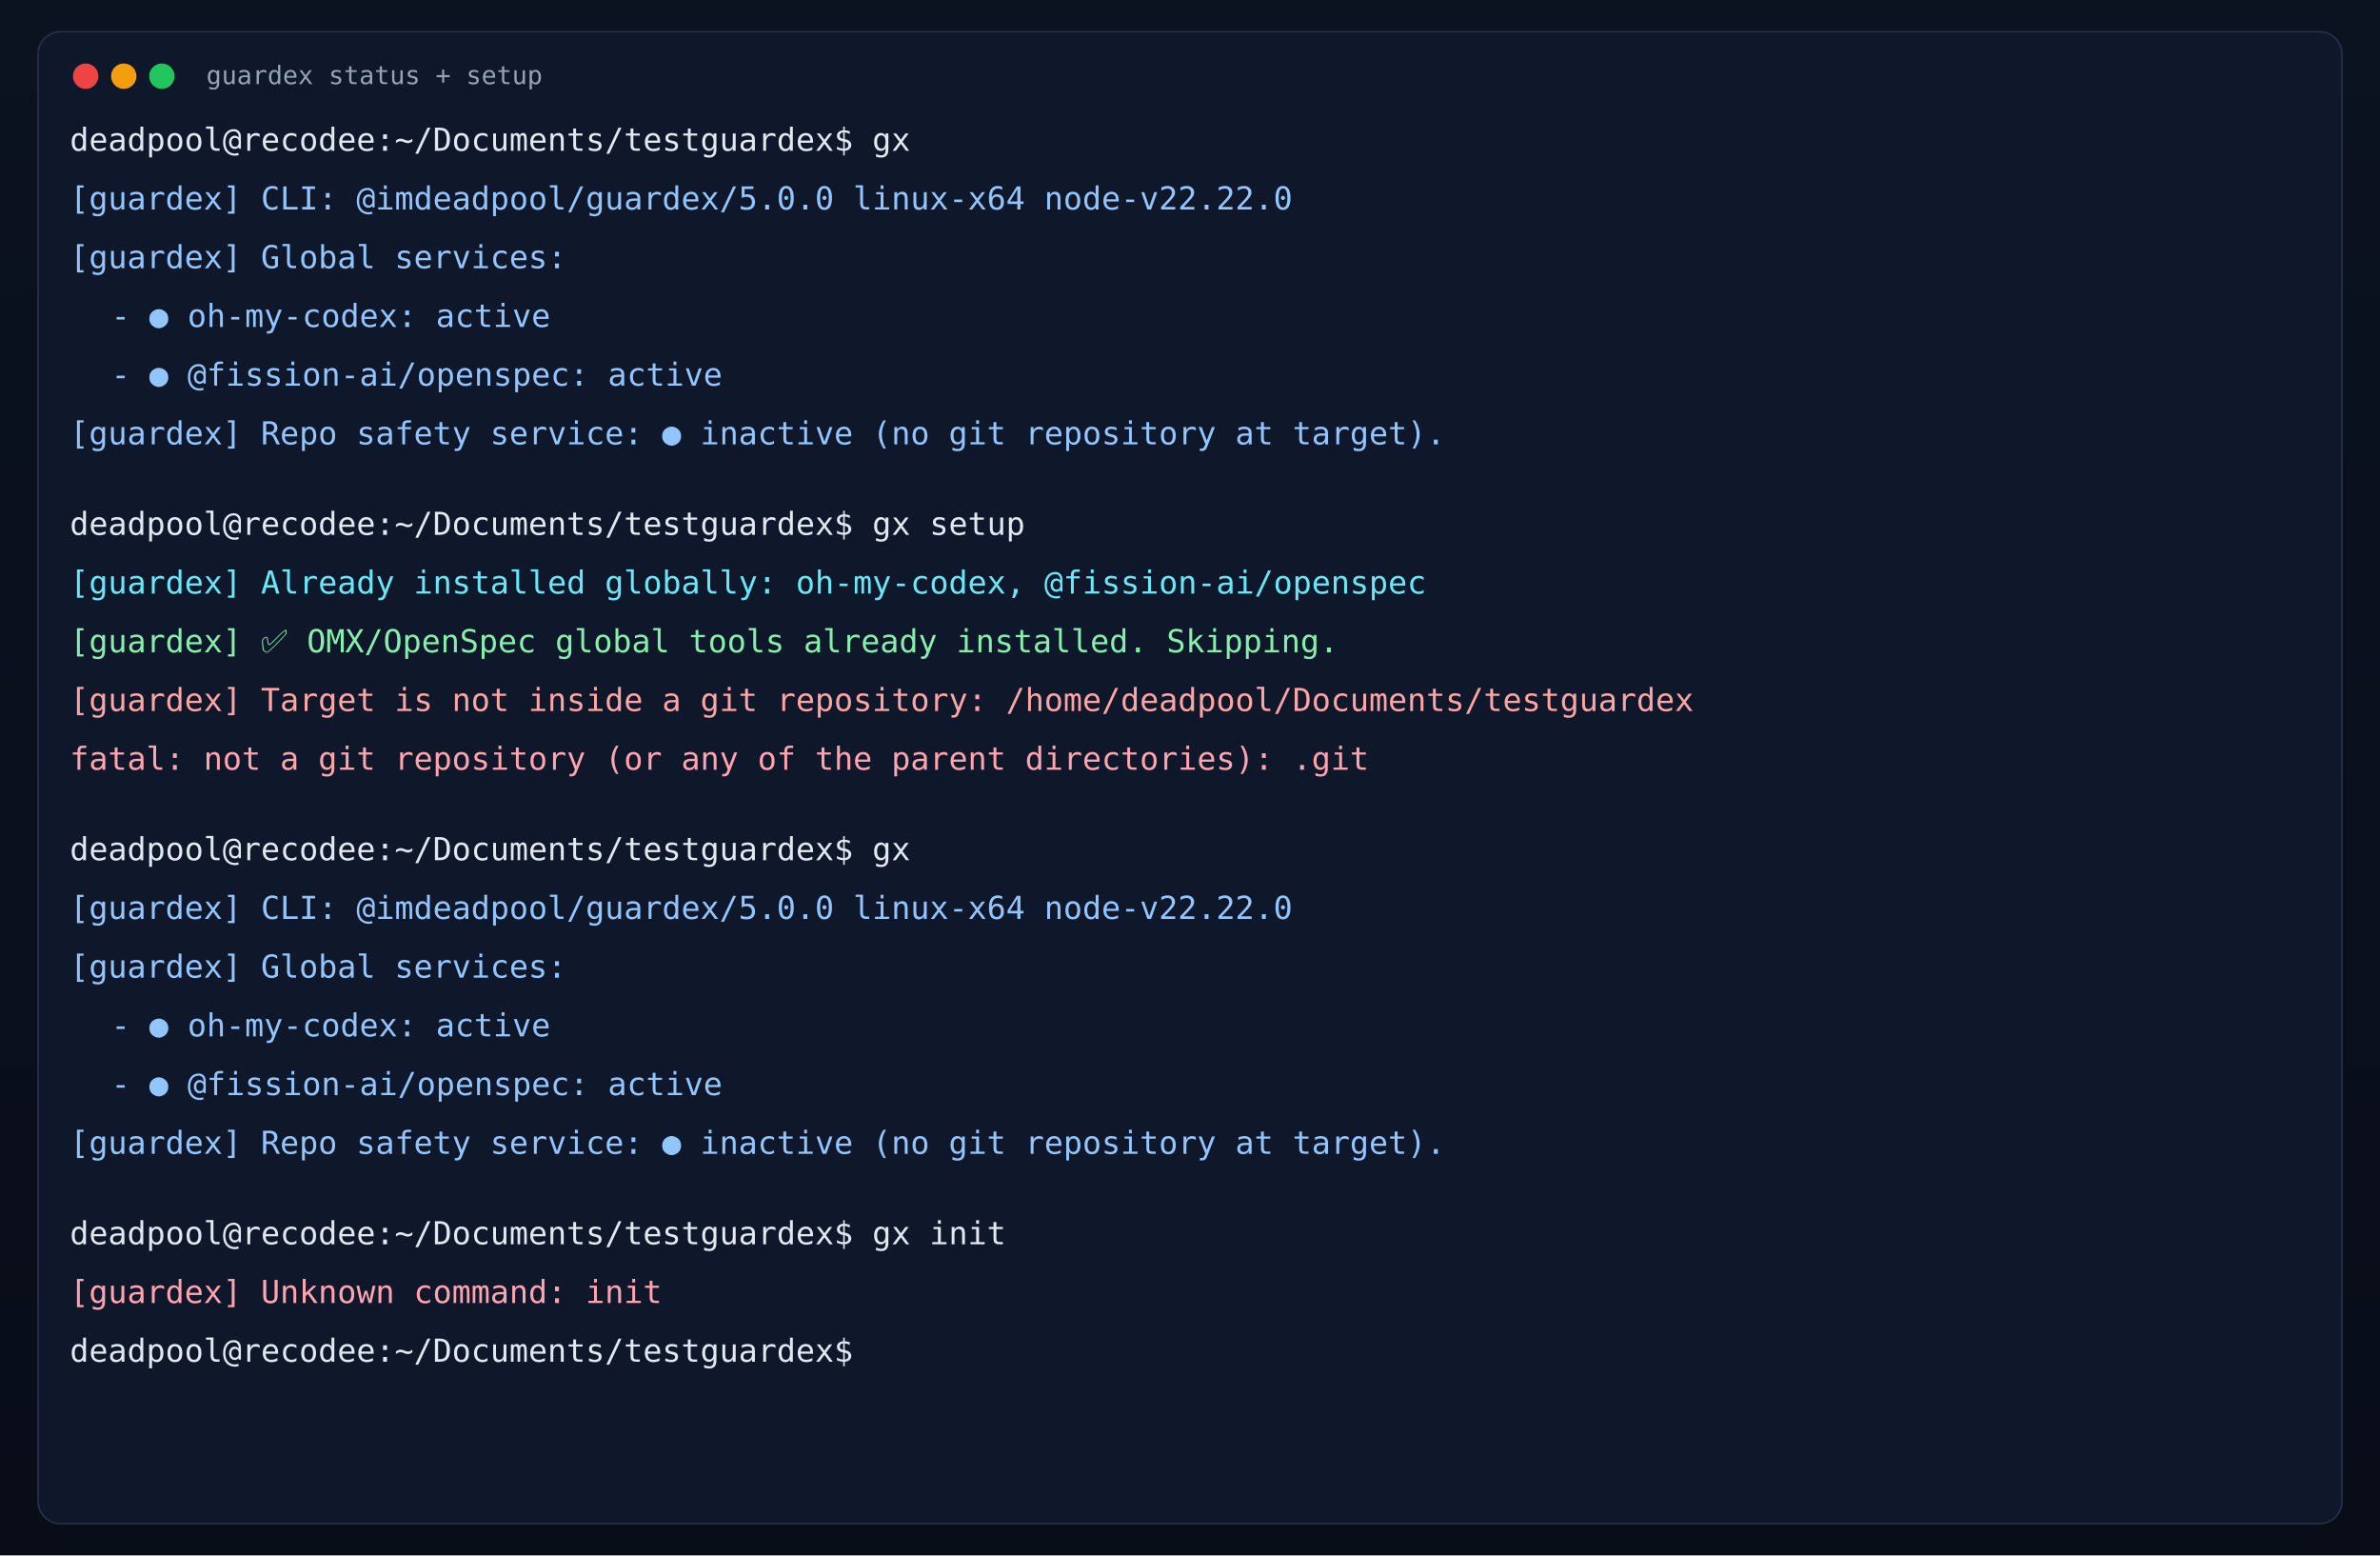
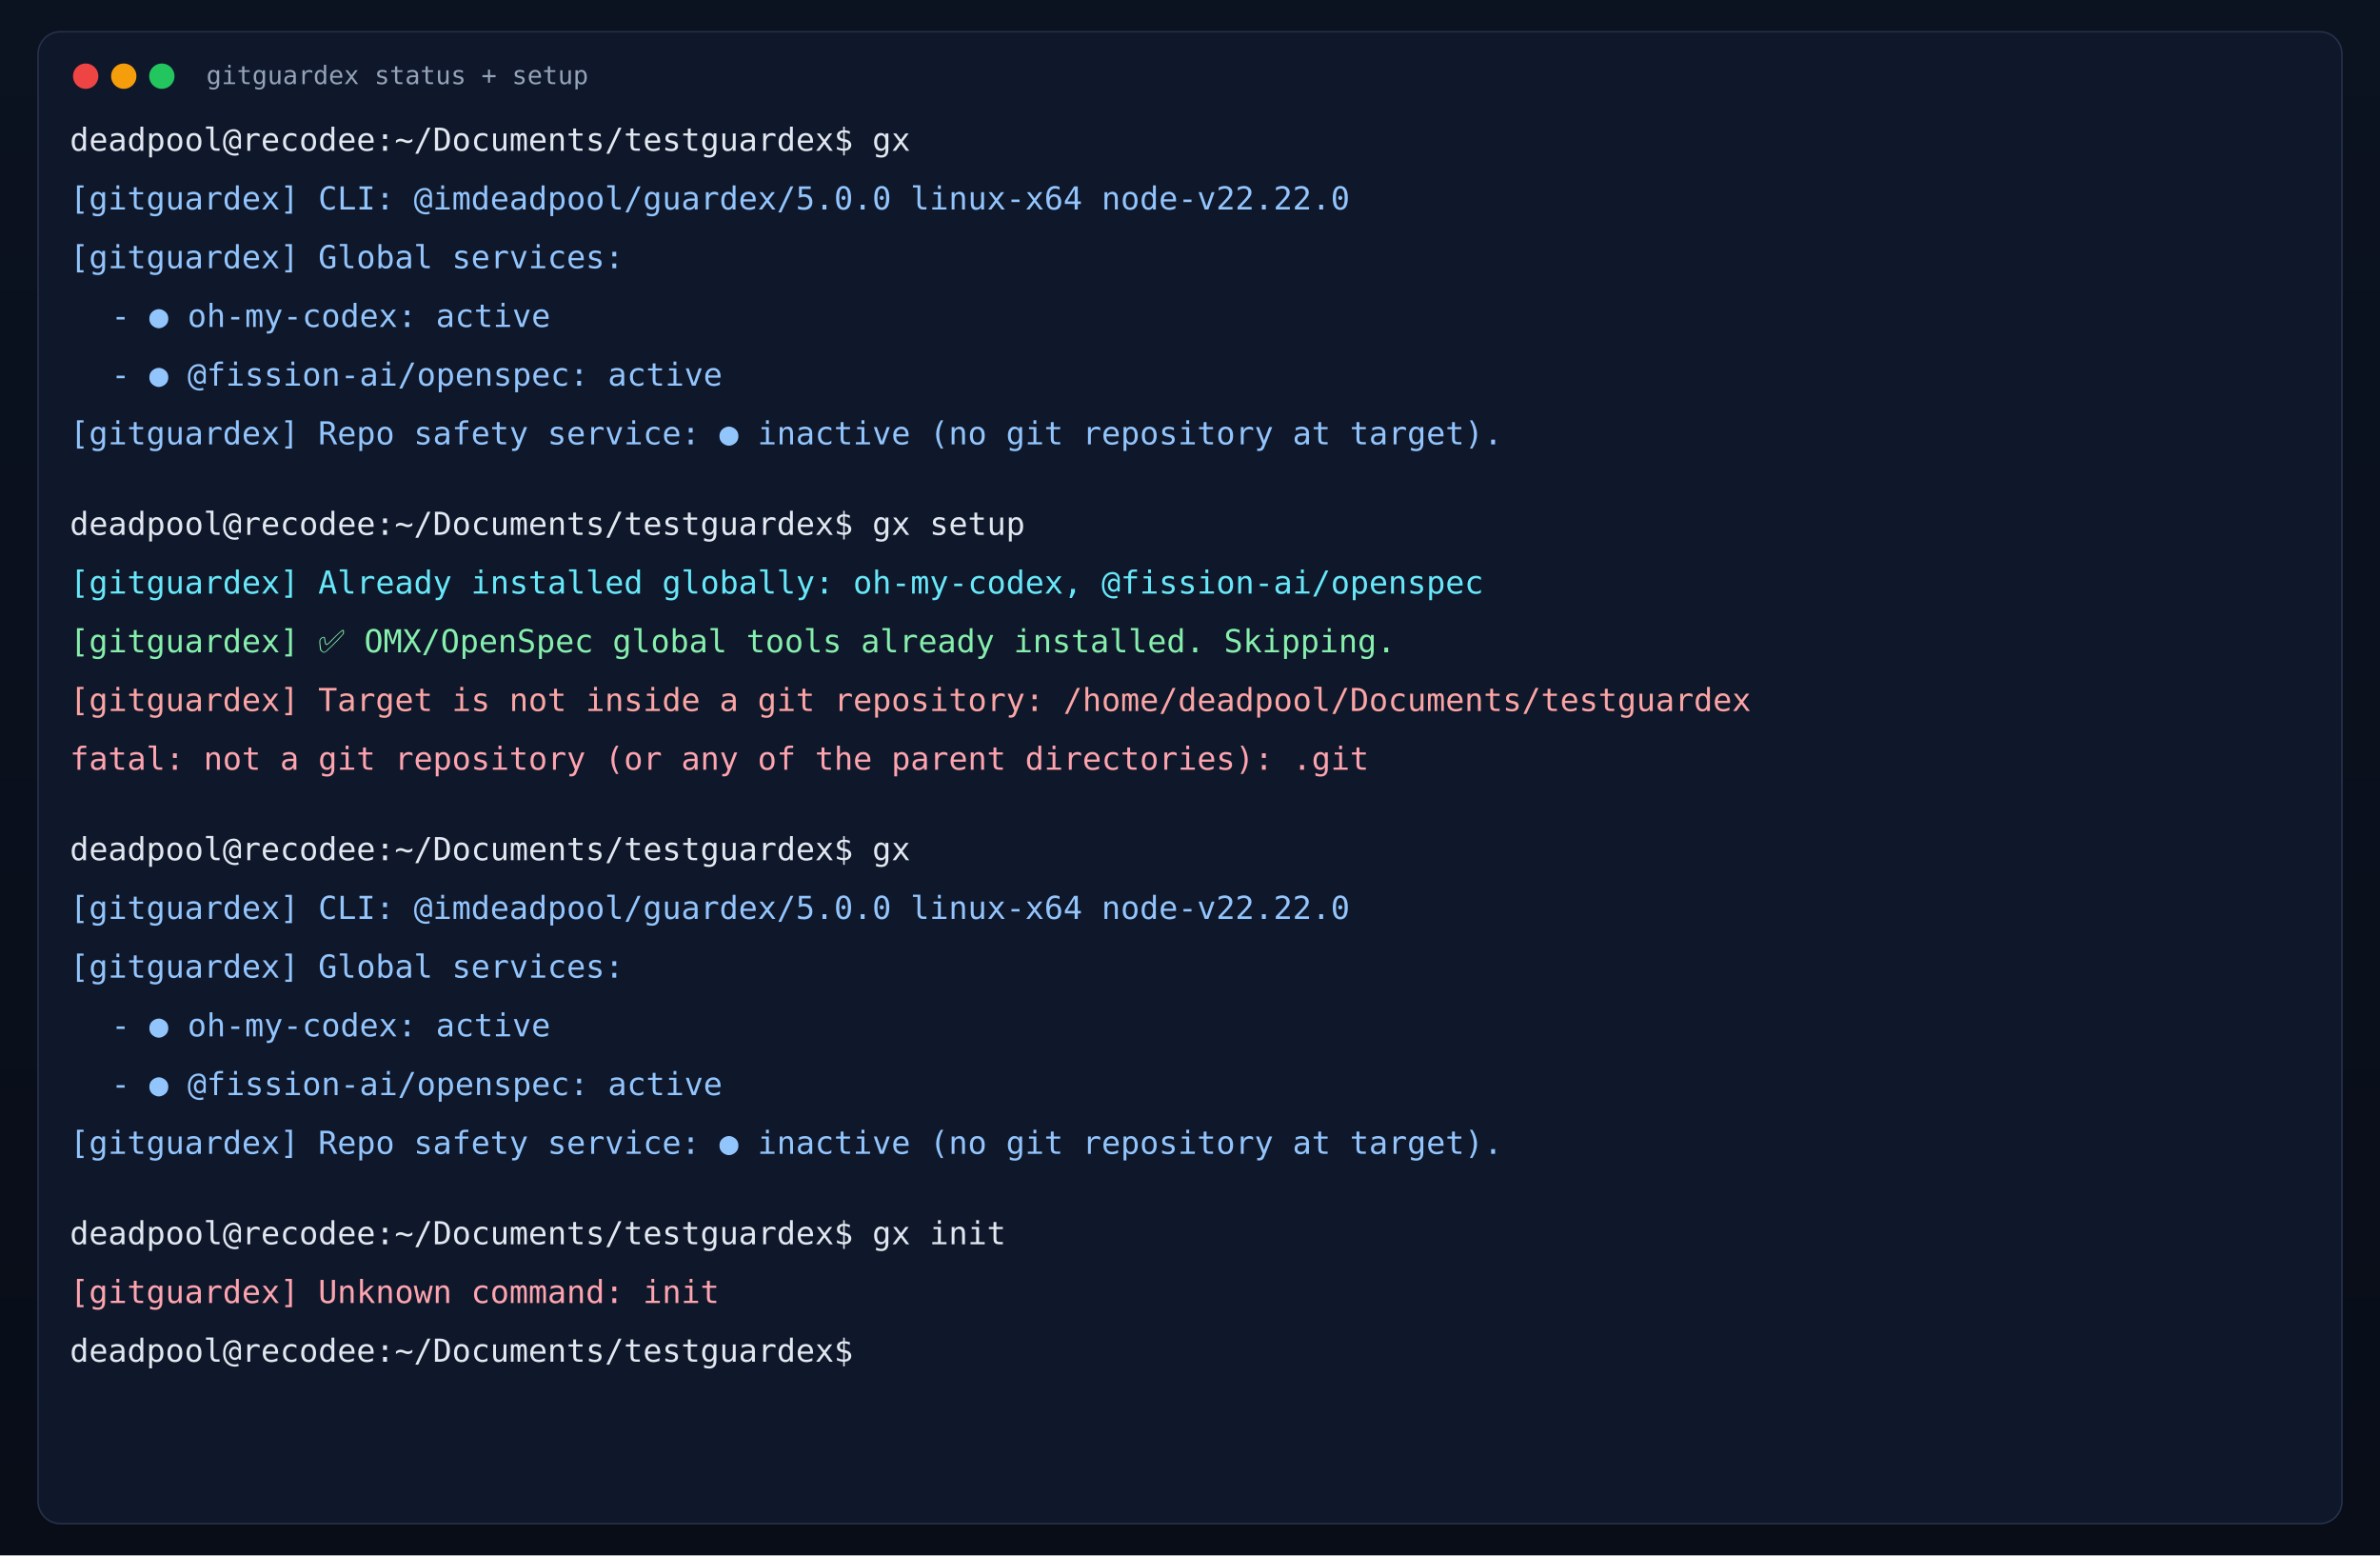
<svg xmlns="http://www.w3.org/2000/svg" width="1500" height="980" viewBox="0 0 1500 980" role="img" aria-labelledby="title desc">
  <defs>
    <linearGradient id="bg" x1="0" x2="0" y1="0" y2="1">
      <stop offset="0%" stop-color="#0b1220" />
      <stop offset="100%" stop-color="#080d18" />
    </linearGradient>
  </defs>
  <rect width="1500" height="980" fill="url(#bg)" />
  <rect x="24" y="20" width="1452" height="940" rx="14" fill="#0f172a" stroke="#25314a" />
  <circle cx="54" cy="48" r="8" fill="#ef4444" />
  <circle cx="78" cy="48" r="8" fill="#f59e0b" />
  <circle cx="102" cy="48" r="8" fill="#22c55e" />
-   <text x="130" y="53" fill="#94a3b8" font-family="ui-monospace, SFMono-Regular, Menlo, Consolas, monospace" font-size="16">guardex status + setup</text>
+   <text x="130" y="53" fill="#94a3b8" font-family="ui-monospace, SFMono-Regular, Menlo, Consolas, monospace" font-size="16">gitguardex status + setup</text>
  <g font-family="ui-monospace, SFMono-Regular, Menlo, Consolas, monospace" font-size="20" fill="#e2e8f0">
    <text x="44" y="95">deadpool@recodee:~/Documents/testguardex$ gx</text>
-     <text x="44" y="132" fill="#93c5fd">[guardex] CLI: @imdeadpool/guardex/5.0.0 linux-x64 node-v22.22.0</text>
-     <text x="44" y="169" fill="#93c5fd">[guardex] Global services:</text>
+     <text x="44" y="132" fill="#93c5fd">[gitguardex] CLI: @imdeadpool/guardex/5.0.0 linux-x64 node-v22.22.0</text>
+     <text x="44" y="169" fill="#93c5fd">[gitguardex] Global services:</text>
    <text x="70" y="206" fill="#93c5fd">- ● oh-my-codex: active</text>
    <text x="70" y="243" fill="#93c5fd">- ● @fission-ai/openspec: active</text>
-     <text x="44" y="280" fill="#93c5fd">[guardex] Repo safety service: ● inactive (no git repository at target).</text>
+     <text x="44" y="280" fill="#93c5fd">[gitguardex] Repo safety service: ● inactive (no git repository at target).</text>
    <text x="44" y="337">deadpool@recodee:~/Documents/testguardex$ gx setup</text>
-     <text x="44" y="374" fill="#67e8f9">[guardex] Already installed globally: oh-my-codex, @fission-ai/openspec</text>
-     <text x="44" y="411" fill="#86efac">[guardex] ✅ OMX/OpenSpec global tools already installed. Skipping.</text>
-     <text x="44" y="448" fill="#fca5a5">[guardex] Target is not inside a git repository: /home/deadpool/Documents/testguardex</text>
+     <text x="44" y="374" fill="#67e8f9">[gitguardex] Already installed globally: oh-my-codex, @fission-ai/openspec</text>
+     <text x="44" y="411" fill="#86efac">[gitguardex] ✅ OMX/OpenSpec global tools already installed. Skipping.</text>
+     <text x="44" y="448" fill="#fca5a5">[gitguardex] Target is not inside a git repository: /home/deadpool/Documents/testguardex</text>
    <text x="44" y="485" fill="#fda4af">fatal: not a git repository (or any of the parent directories): .git</text>
    <text x="44" y="542">deadpool@recodee:~/Documents/testguardex$ gx</text>
-     <text x="44" y="579" fill="#93c5fd">[guardex] CLI: @imdeadpool/guardex/5.0.0 linux-x64 node-v22.22.0</text>
-     <text x="44" y="616" fill="#93c5fd">[guardex] Global services:</text>
+     <text x="44" y="579" fill="#93c5fd">[gitguardex] CLI: @imdeadpool/guardex/5.0.0 linux-x64 node-v22.22.0</text>
+     <text x="44" y="616" fill="#93c5fd">[gitguardex] Global services:</text>
    <text x="70" y="653" fill="#93c5fd">- ● oh-my-codex: active</text>
    <text x="70" y="690" fill="#93c5fd">- ● @fission-ai/openspec: active</text>
-     <text x="44" y="727" fill="#93c5fd">[guardex] Repo safety service: ● inactive (no git repository at target).</text>
+     <text x="44" y="727" fill="#93c5fd">[gitguardex] Repo safety service: ● inactive (no git repository at target).</text>
    <text x="44" y="784">deadpool@recodee:~/Documents/testguardex$ gx init</text>
-     <text x="44" y="821" fill="#fda4af">[guardex] Unknown command: init</text>
+     <text x="44" y="821" fill="#fda4af">[gitguardex] Unknown command: init</text>
    <text x="44" y="858">deadpool@recodee:~/Documents/testguardex$</text>
  </g>
</svg>
